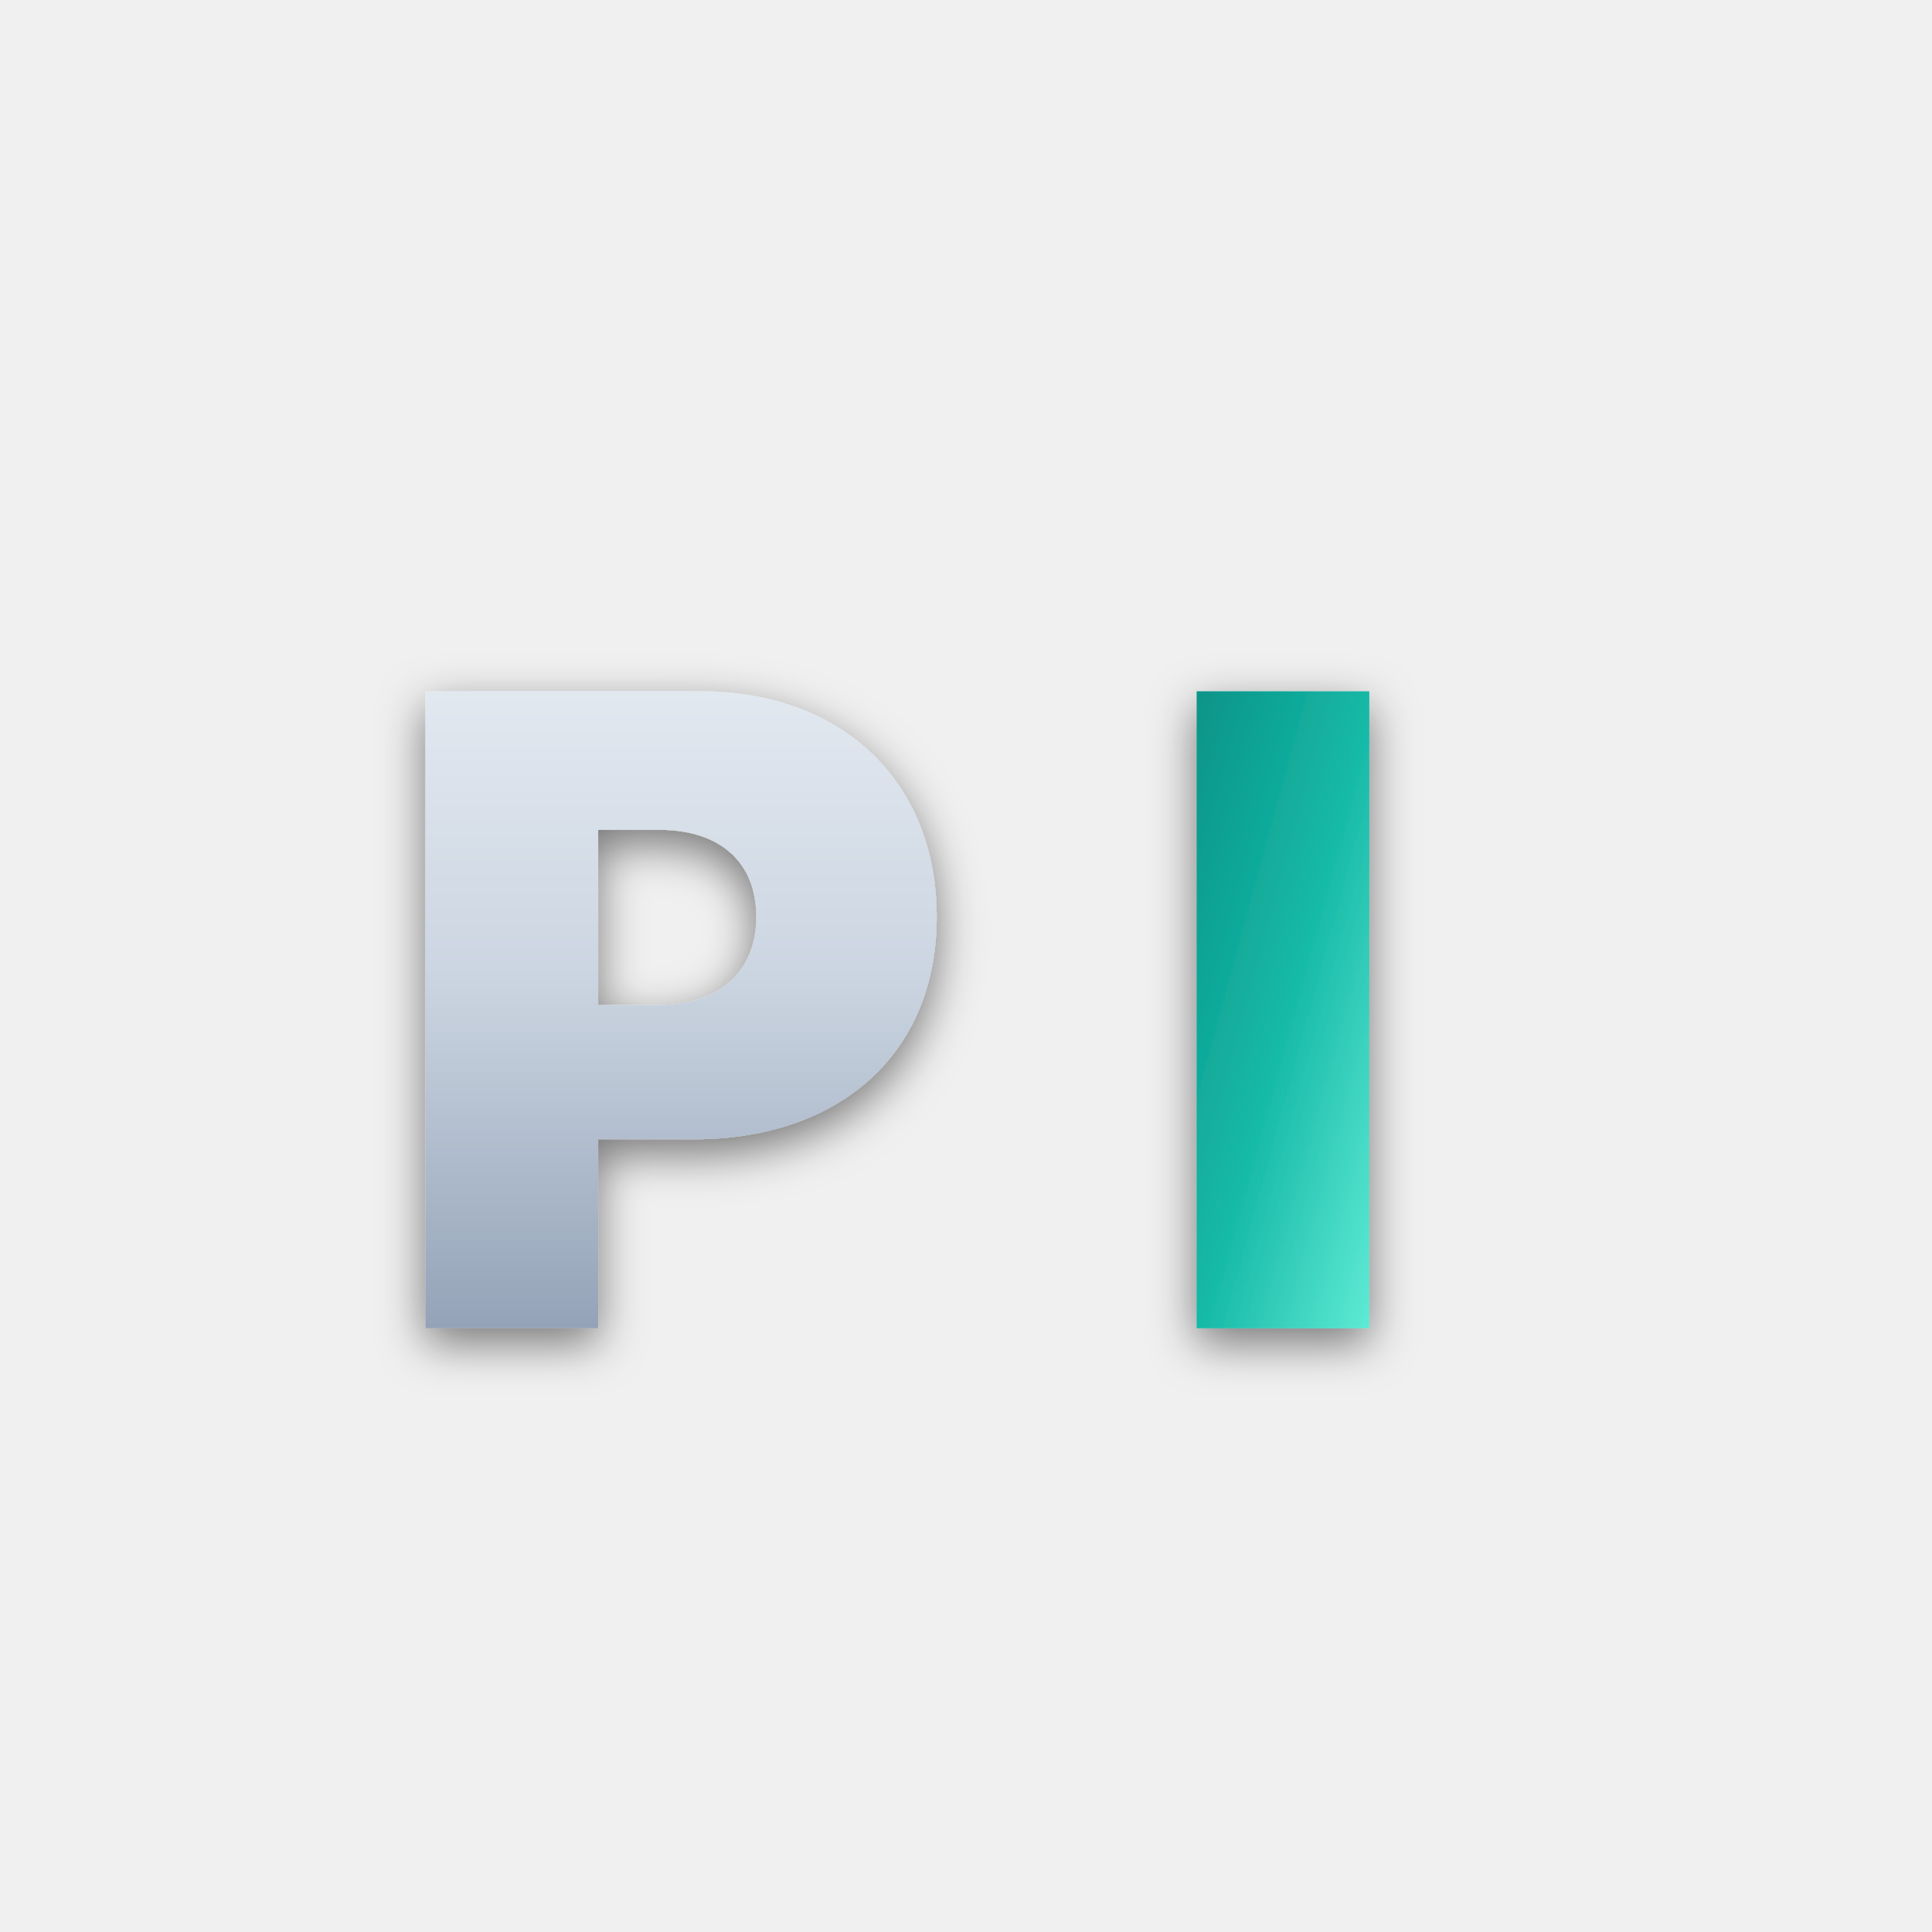
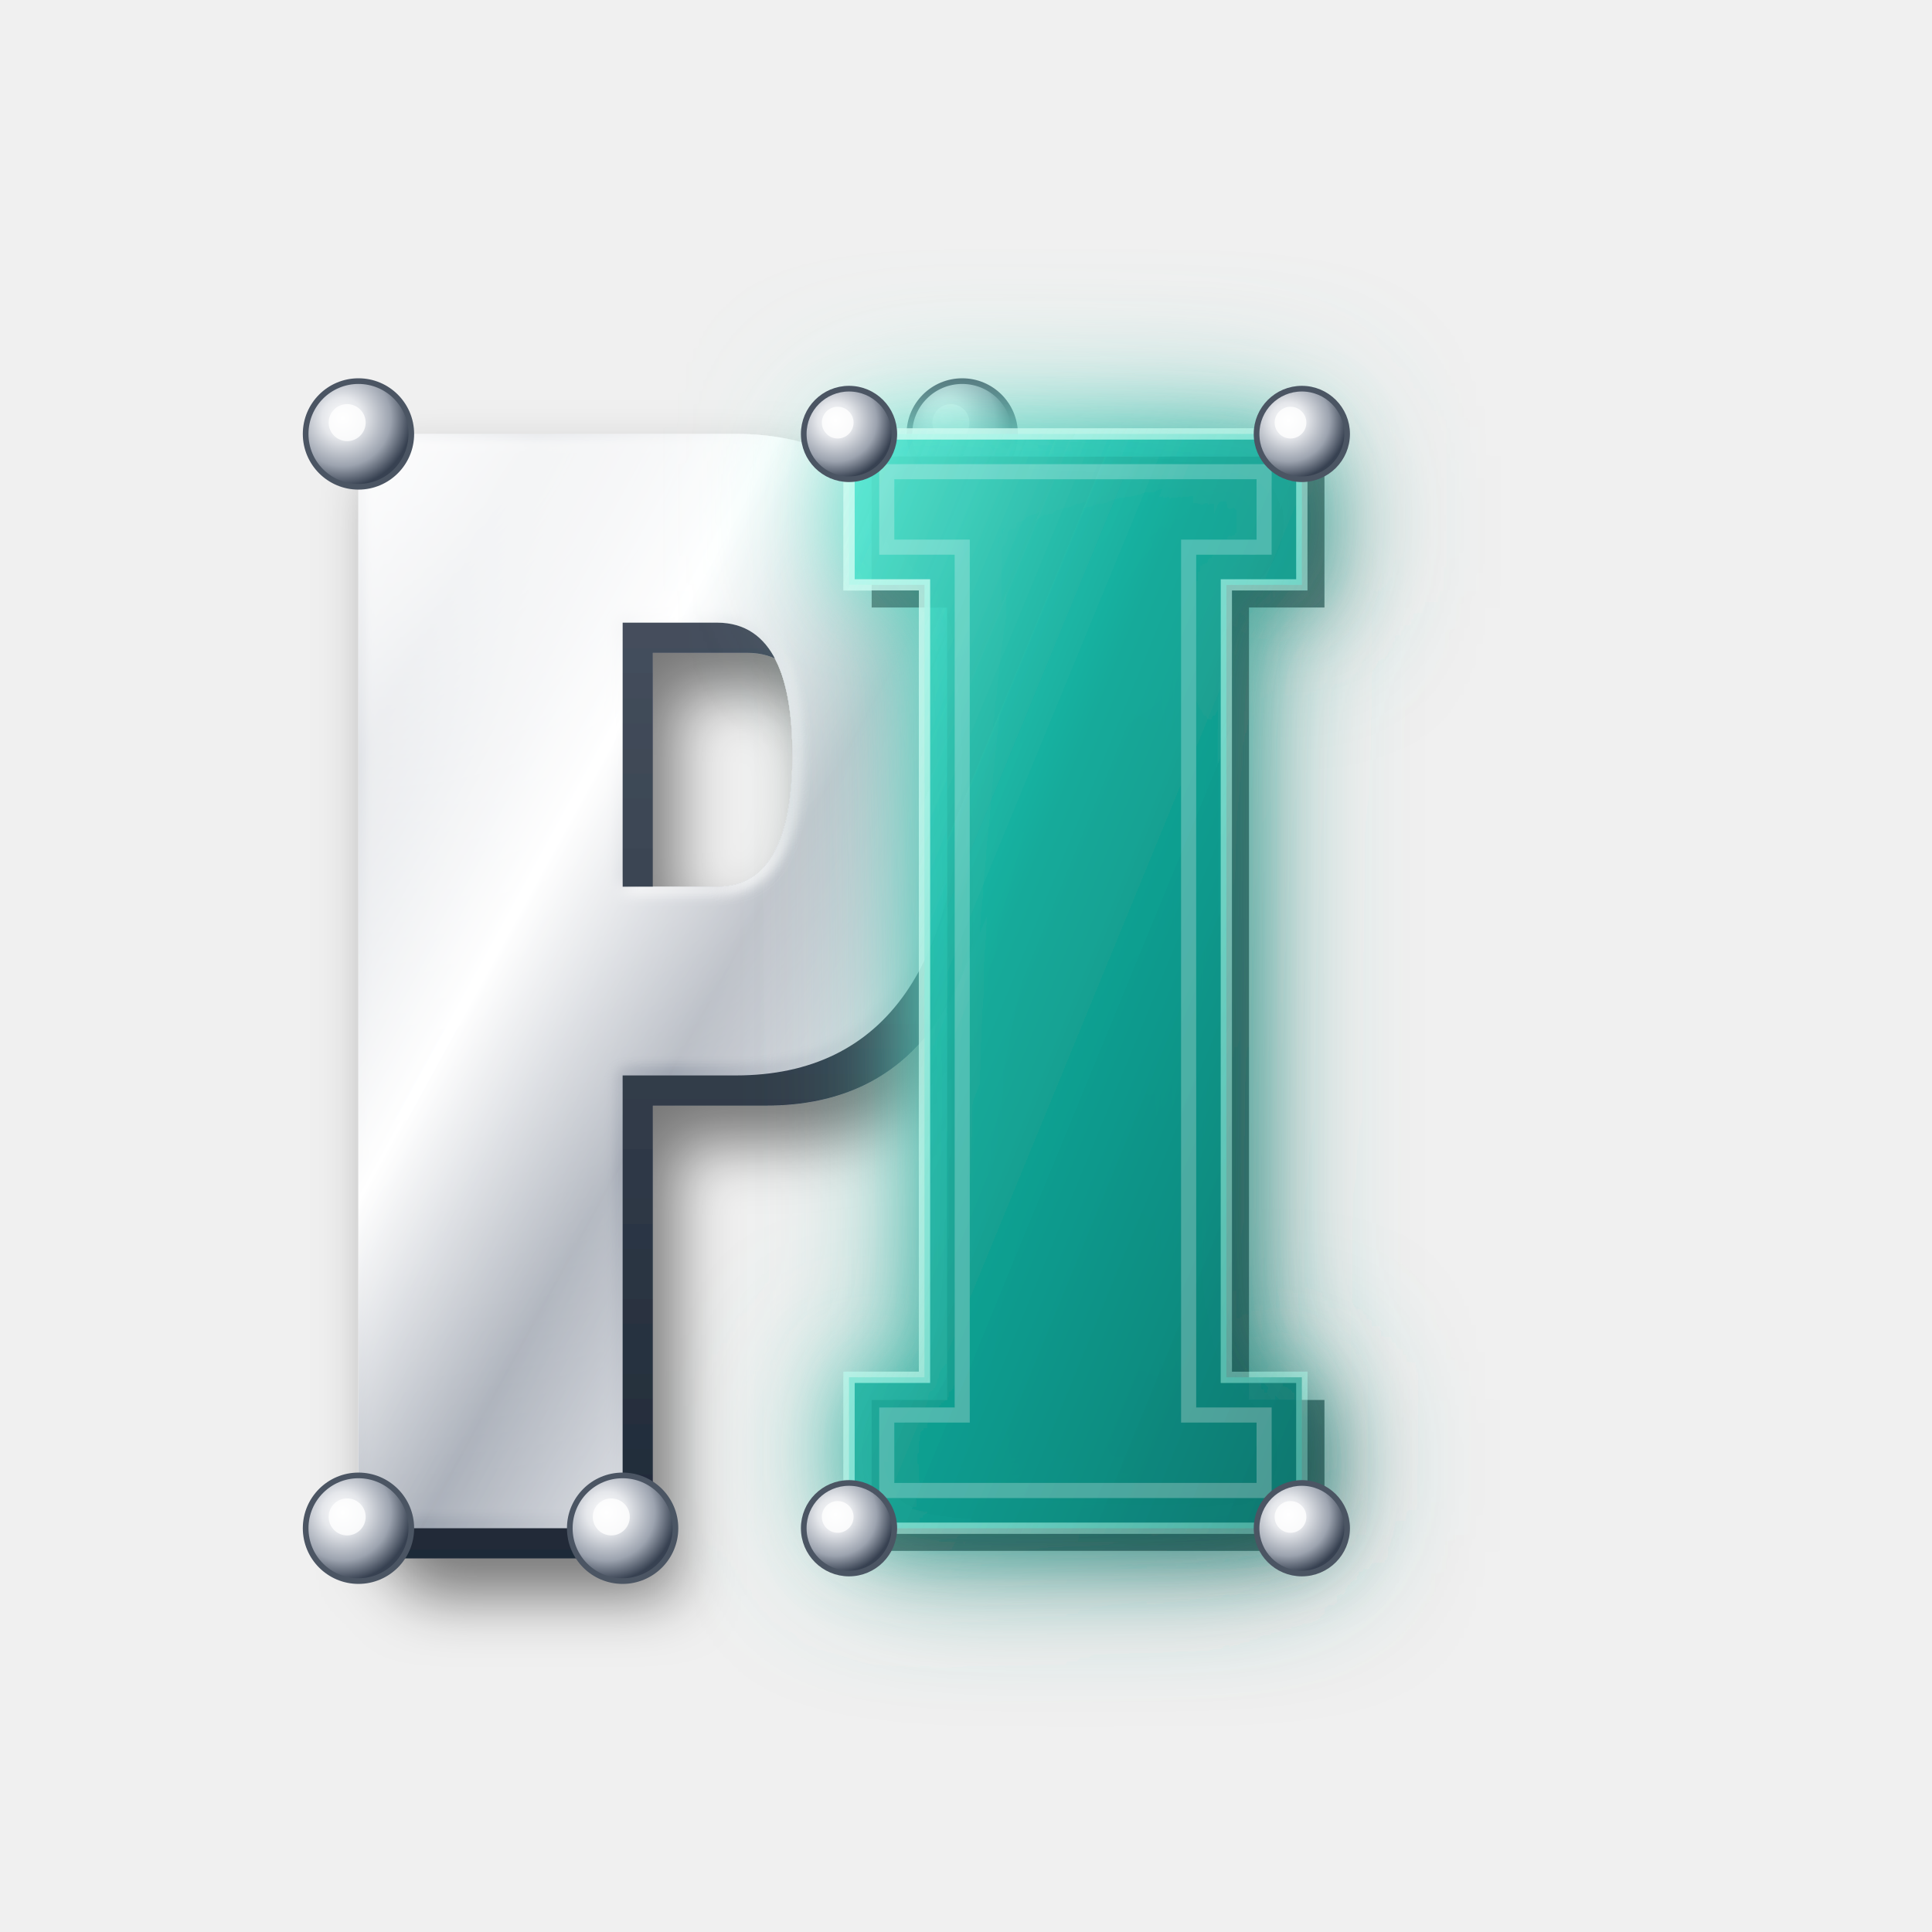
- <svg xmlns="http://www.w3.org/2000/svg" width="512" height="512" viewBox="0 0 512 512">
+ <svg xmlns="http://www.w3.org/2000/svg" viewBox="0 0 512 512" width="512" height="512">
  <defs>
-     <linearGradient id="silver" x1="0%" y1="0%" x2="0%" y2="100%">
-       <stop offset="0%" stop-color="#E2E8F0" />
-       <stop offset="45%" stop-color="#CBD5E1" />
-       <stop offset="100%" stop-color="#94A3B8" />
+     <linearGradient id="chrome" x1="0%" y1="0%" x2="100%" y2="100%">
+       <stop offset="0%" stop-color="#F3F4F6" />
+       <stop offset="15%" stop-color="#D1D5DB" />
+       <stop offset="35%" stop-color="#FFFFFF" />
+       <stop offset="55%" stop-color="#9CA3AF" />
+       <stop offset="75%" stop-color="#E5E7EB" />
+       <stop offset="100%" stop-color="#6B7280" />
    </linearGradient>
-     <linearGradient id="cyan" x1="0%" y1="0%" x2="100%" y2="100%">
-       <stop offset="0%" stop-color="#0D9488" />
-       <stop offset="50%" stop-color="#14B8A6" />
-       <stop offset="100%" stop-color="#5EEAD4" />
+     <linearGradient id="chrome-dark" x1="0%" y1="0%" x2="0%" y2="100%">
+       <stop offset="0%" stop-color="#4B5563" />
+       <stop offset="100%" stop-color="#1F2937" />
    </linearGradient>
-     <filter id="depth" x="-20%" y="-20%" width="140%" height="140%">
-       <feDropShadow dx="0" dy="4" stdDeviation="6" flood-color="#000000" flood-opacity="0.5" />
+     <linearGradient id="glass" x1="0%" y1="0%" x2="100%" y2="100%">
+       <stop offset="0%" stop-color="#5EEAD4" stop-opacity="0.95" />
+       <stop offset="40%" stop-color="#14B8A6" stop-opacity="0.85" />
+       <stop offset="100%" stop-color="#0F766E" stop-opacity="0.95" />
+     </linearGradient>
+     <linearGradient id="glass-edge" x1="0%" y1="0%" x2="100%" y2="100%">
+       <stop offset="0%" stop-color="#CCFBF1" stop-opacity="0.9" />
+       <stop offset="100%" stop-color="#99F6E4" stop-opacity="0.4" />
+     </linearGradient>
+     <radialGradient id="rivet" cx="35%" cy="35%" r="65%">
+       <stop offset="0%" stop-color="#FFFFFF" />
+       <stop offset="30%" stop-color="#E5E7EB" />
+       <stop offset="70%" stop-color="#9CA3AF" />
+       <stop offset="100%" stop-color="#374151" />
+     </radialGradient>
+     <filter id="cyan-glow" x="-60%" y="-60%" width="220%" height="220%">
+       <feGaussianBlur in="SourceGraphic" stdDeviation="10" result="blur1" />
+       <feGaussianBlur in="SourceGraphic" stdDeviation="20" result="blur2" />
+       <feMerge>
+         <feMergeNode in="blur2" />
+         <feMergeNode in="blur1" />
+         <feMergeNode in="SourceGraphic" />
+       </feMerge>
+     </filter>
+     <filter id="metal-shadow" x="-30%" y="-30%" width="160%" height="160%">
+       <feDropShadow dx="6" dy="10" stdDeviation="8" flood-color="#000000" flood-opacity="0.5" />
+     </filter>
+     <filter id="metal-bevel" x="-20%" y="-20%" width="140%" height="140%">
+       <feGaussianBlur in="SourceAlpha" stdDeviation="2" result="blur" />
+       <feSpecularLighting in="blur" surfaceScale="3" specularConstant="0.8" specularExponent="15" lighting-color="#FFFFFF" result="spec">
+         <fePointLight x="100" y="100" z="200" />
+       </feSpecularLighting>
+       <feComposite in="spec" in2="SourceAlpha" operator="in" result="specOut" />
+       <feMerge>
+         <feMergeNode in="SourceGraphic" />
+         <feMergeNode in="specOut" />
+       </feMerge>
    </filter>
  </defs>
-   <g filter="url(#depth)">
-     <text x="178" y="352" font-family="'Inter Tight', Inter, 'Arial Black', 'Helvetica Neue', Arial, sans-serif" font-weight="900" font-size="232" fill="url(#silver)" text-anchor="middle" letter-spacing="-4">P</text>
-     <text x="340" y="352" font-family="'Inter Tight', Inter, 'Arial Black', 'Helvetica Neue', Arial, sans-serif" font-weight="900" font-size="232" fill="url(#cyan)" text-anchor="middle" letter-spacing="-4">I</text>
+   <rect x="0" y="0" width="512" height="512" fill="none" />
+   <g filter="url(#metal-shadow)">
+     <path d="M95 115 L95 405 L165 405 L165 285 L195 285 C235 285 255 255 255 200 C255 145 235 115 195 115 Z M165 165 L190 165 C205 165 210 180 210 200 C210 220 205 235 190 235 L165 235 Z" fill="url(#chrome-dark)" transform="translate(8,8)" />
+     <path d="M95 115 L95 405 L165 405 L165 285 L195 285 C235 285 255 255 255 200 C255 145 235 115 195 115 Z M165 165 L190 165 C205 165 210 180 210 200 C210 220 205 235 190 235 L165 235 Z" fill="url(#chrome)" filter="url(#metal-bevel)" />
  </g>
+   <circle cx="95" cy="115" r="14" fill="url(#rivet)" stroke="#4B5563" stroke-width="1.5" />
+   <circle cx="92" cy="112" r="4.9" fill="#FFFFFF" opacity="0.8" />
+   <circle cx="255" cy="115" r="14" fill="url(#rivet)" stroke="#4B5563" stroke-width="1.5" />
+   <circle cx="252" cy="112" r="4.9" fill="#FFFFFF" opacity="0.8" />
+   <circle cx="95" cy="405" r="14" fill="url(#rivet)" stroke="#4B5563" stroke-width="1.5" />
+   <circle cx="92" cy="402" r="4.9" fill="#FFFFFF" opacity="0.8" />
+   <circle cx="165" cy="405" r="14" fill="url(#rivet)" stroke="#4B5563" stroke-width="1.5" />
+   <circle cx="162" cy="402" r="4.9" fill="#FFFFFF" opacity="0.8" />
+   <g filter="url(#cyan-glow)">
+     <path d="M225 115 L225 155 L245 155 L245 365 L225 365 L225 405 L345 405 L345 365 L325 365 L325 155 L345 155 L345 115 Z" fill="#042F2E" transform="translate(6,6)" opacity="0.6" />
+     <path d="M225 115 L225 155 L245 155 L245 365 L225 365 L225 405 L345 405 L345 365 L325 365 L325 155 L345 155 L345 115 Z" fill="url(#glass)" stroke="url(#glass-edge)" stroke-width="3" />
+     <path d="M235 125 L235 145 L255 145 L255 375 L235 375 L235 395 L335 395 L335 375 L315 375 L315 145 L335 145 L335 125 Z" fill="none" stroke="#FFFFFF" stroke-width="4" opacity="0.25" stroke-linecap="round" />
+   </g>
+   <circle cx="225" cy="115" r="12" fill="url(#rivet)" stroke="#4B5563" stroke-width="1.5" />
+   <circle cx="222" cy="112" r="4.2" fill="#FFFFFF" opacity="0.8" />
+   <circle cx="345" cy="115" r="12" fill="url(#rivet)" stroke="#4B5563" stroke-width="1.5" />
+   <circle cx="342" cy="112" r="4.2" fill="#FFFFFF" opacity="0.8" />
+   <circle cx="225" cy="405" r="12" fill="url(#rivet)" stroke="#4B5563" stroke-width="1.5" />
+   <circle cx="222" cy="402" r="4.2" fill="#FFFFFF" opacity="0.8" />
+   <circle cx="345" cy="405" r="12" fill="url(#rivet)" stroke="#4B5563" stroke-width="1.5" />
+   <circle cx="342" cy="402" r="4.2" fill="#FFFFFF" opacity="0.8" />
</svg>
